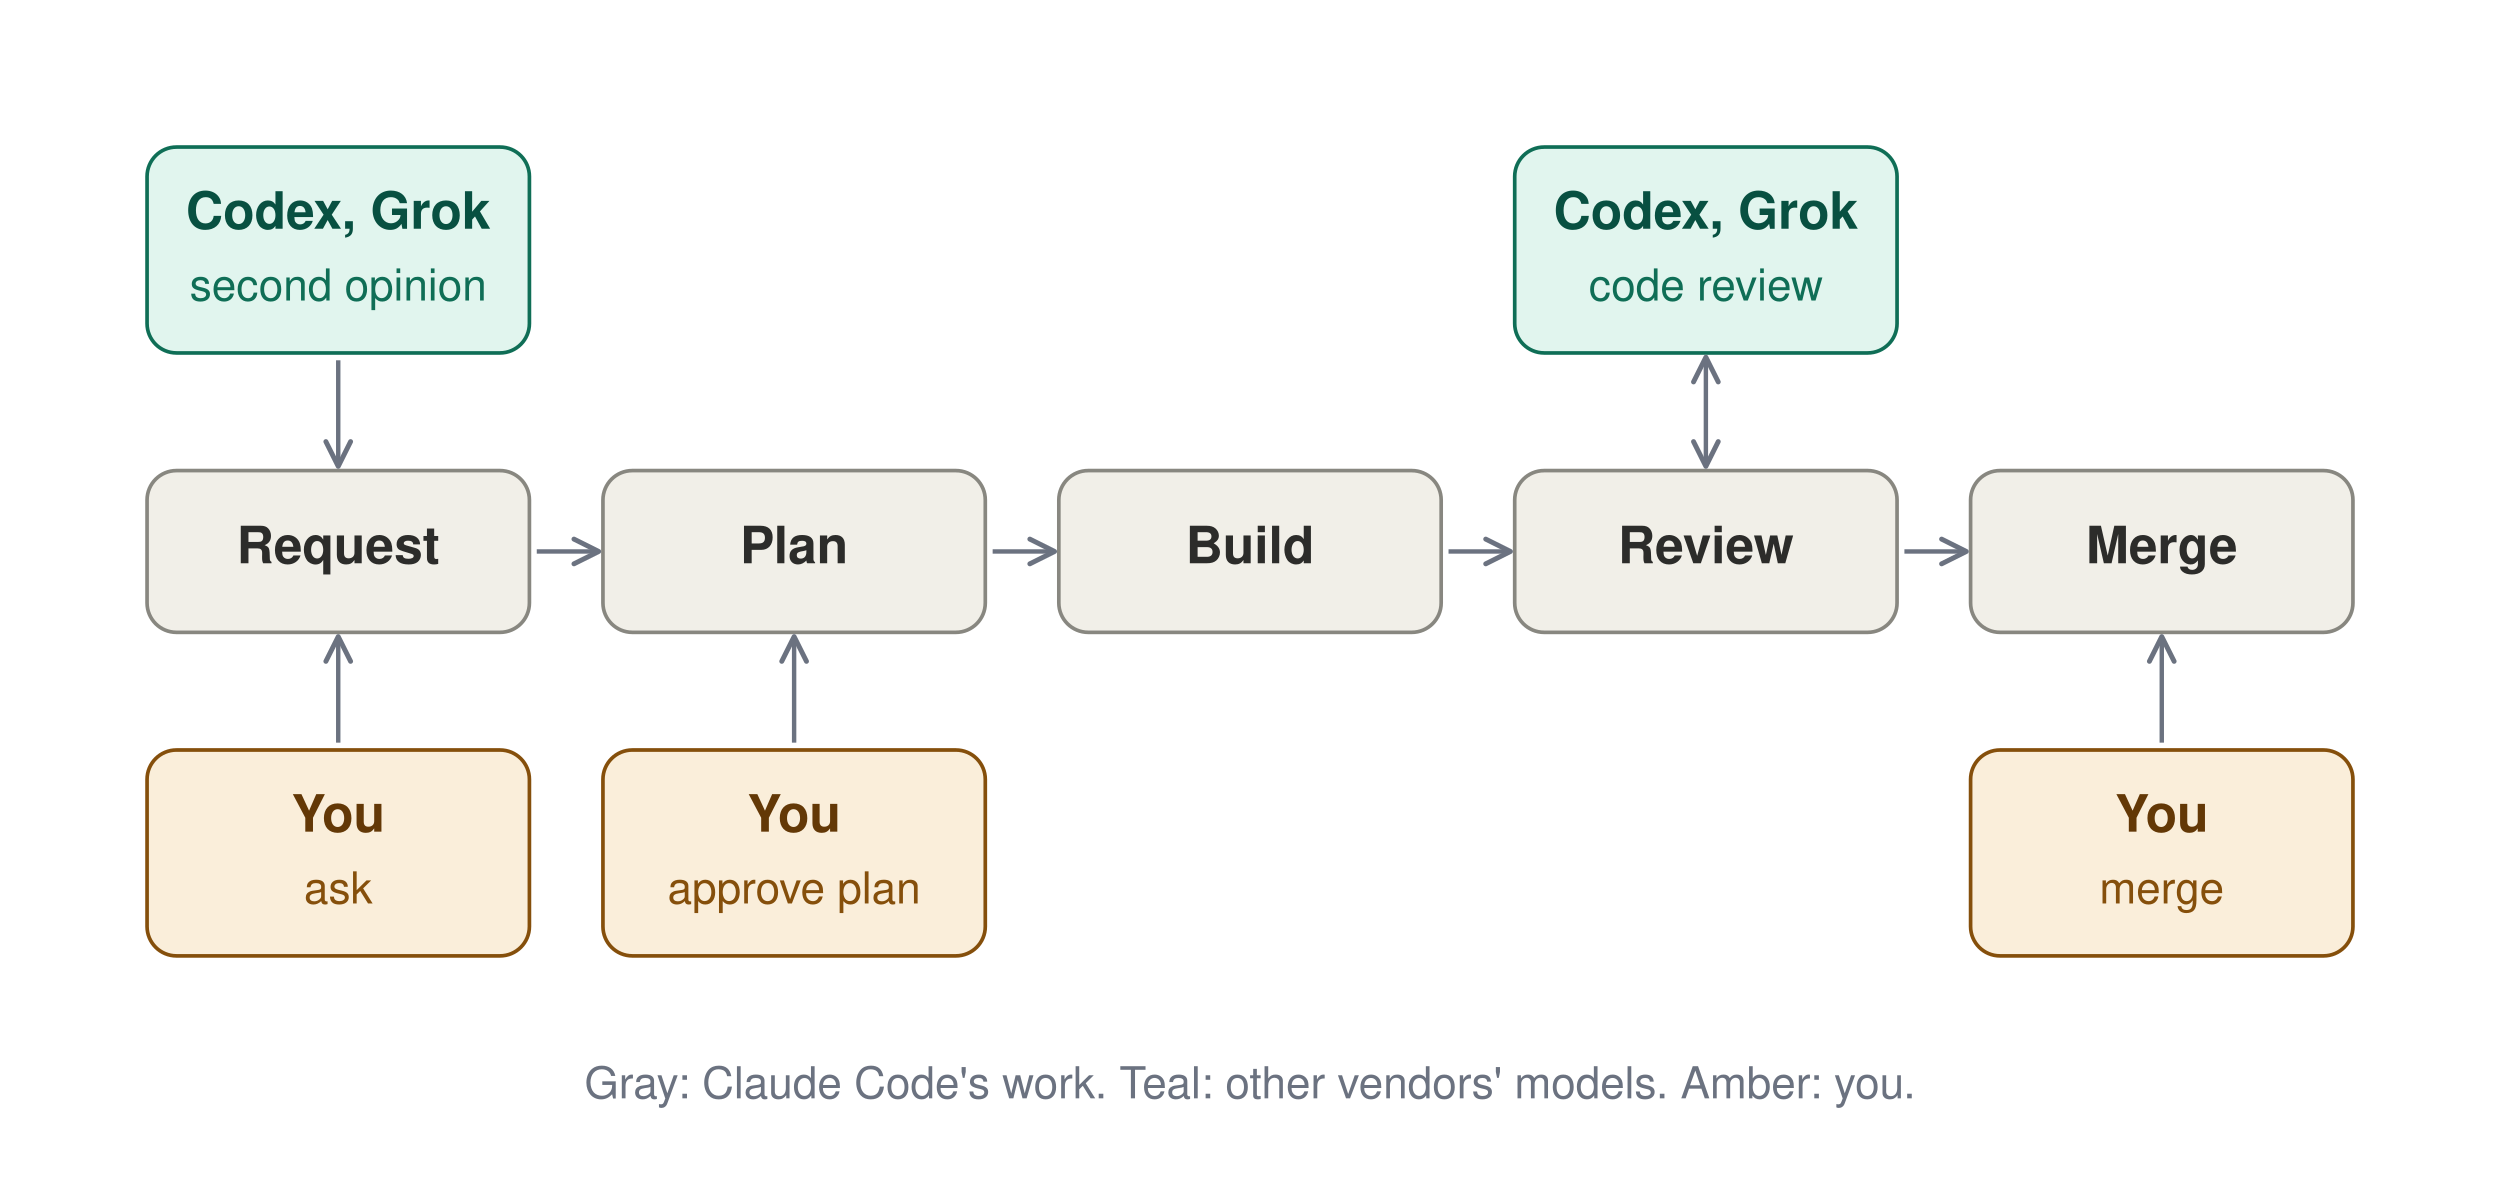
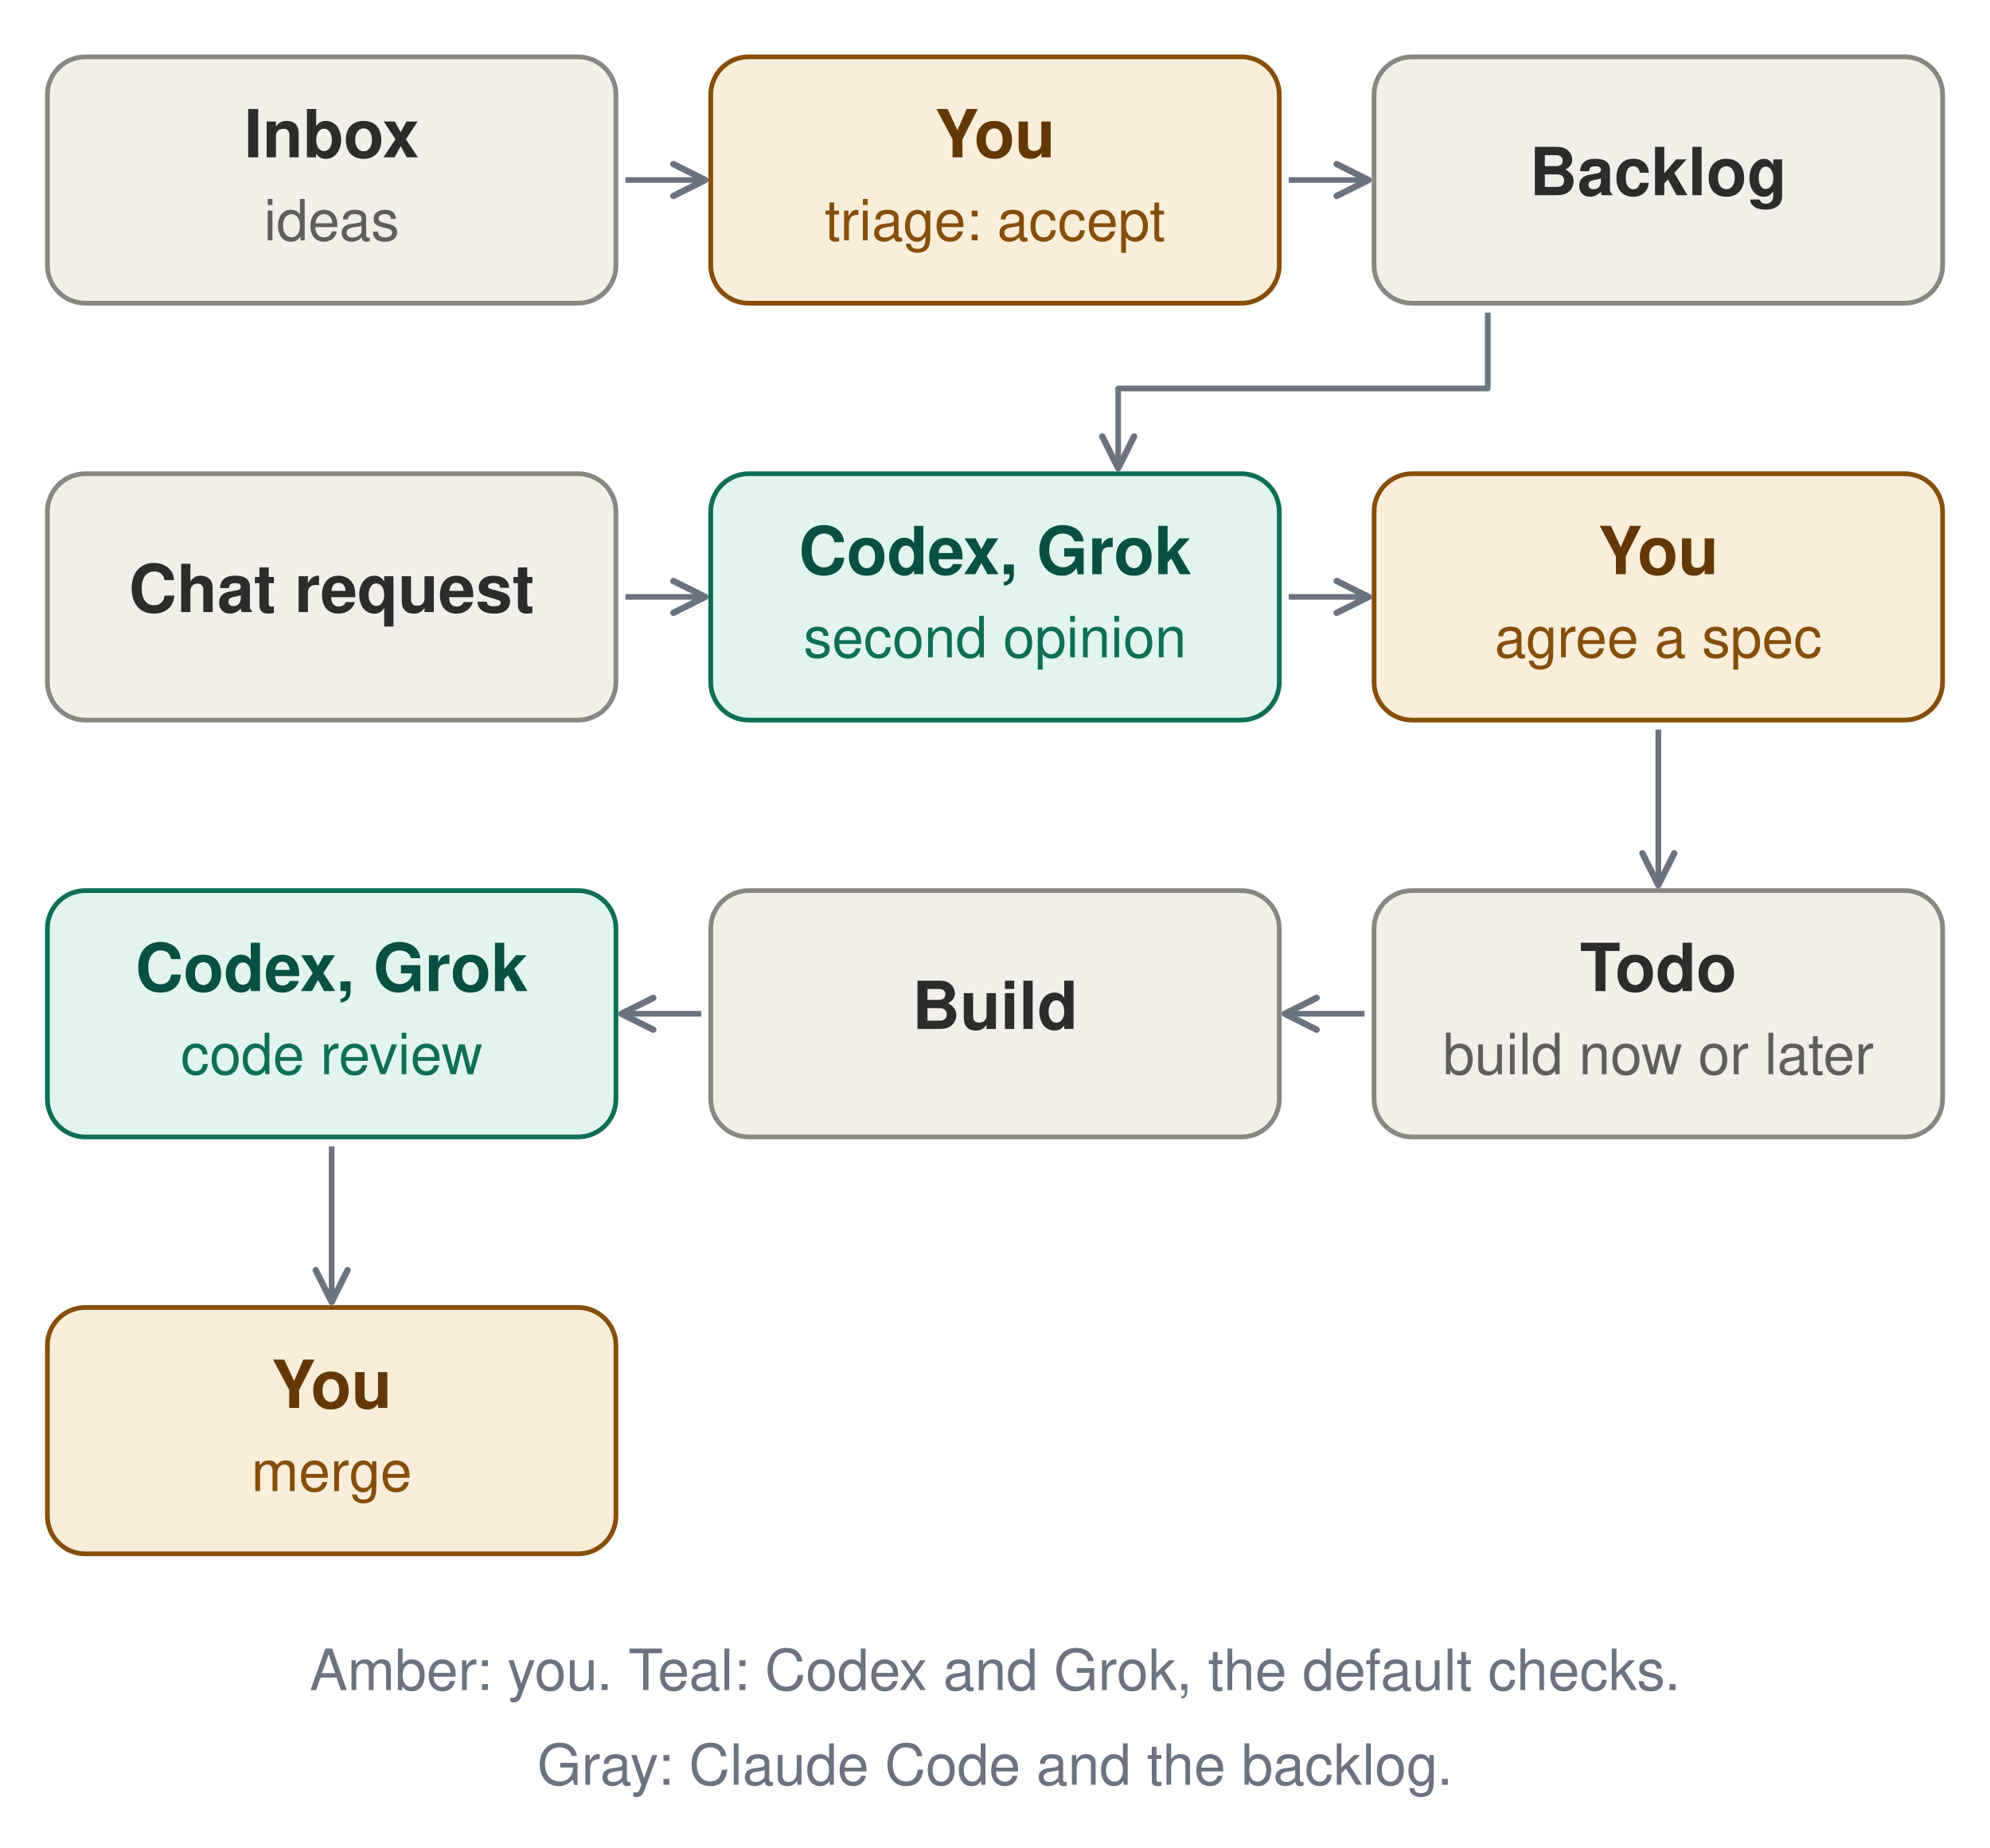
- <svg xmlns="http://www.w3.org/2000/svg" viewBox="0 0 680 320" width="680" height="320" role="img" aria-label="A change moves from request to plan, build, review and merge. Codex and Grok give a second opinion on the request and review the code. You ask for the change, approve the plan and merge.">
+ <svg xmlns="http://www.w3.org/2000/svg" viewBox="0 0 420 390" width="420" height="390" role="img" aria-label="You triage Inbox ideas into Backlog. Backlog items and chat requests get a Codex and Grok second opinion. Your agreement moves the item to Todo. Then build, Codex and Grok review, and your merge.">
  <style>
    .gb { fill: #F1EFE8; stroke: #888780; stroke-width: 1; }
    .gt { fill: #2C2C2A; }
    .gs { fill: #5F5E5A; }
    .tb { fill: #E1F5EE; stroke: #0F6E56; stroke-width: 1; }
    .tt { fill: #085041; }
    .ts { fill: #0F6E56; }
    .ab { fill: #FAEEDA; stroke: #854F0B; stroke-width: 1; }
    .at { fill: #633806; }
    .as { fill: #854F0B; }
    .l { stroke: #6b7280; stroke-width: 1.2; fill: none; }
    .lt { fill: #6b7280; }
-     .dash { stroke: #6b7280; stroke-width: 1; fill: none; stroke-dasharray: 4 4; }
    .mk { stroke: #6b7280; }
    @media (prefers-color-scheme: dark) {
      .gb { fill: #2C2C2A; stroke: #888780; }
      .gt { fill: #F1EFE8; }
      .gs { fill: #B4B2A9; }
      .tb { fill: #085041; stroke: #5DCAA5; }
      .tt { fill: #E1F5EE; }
      .ts { fill: #9FE1CB; }
      .ab { fill: #633806; stroke: #FAC775; }
      .at { fill: #FAEEDA; }
      .as { fill: #FAC775; }
      .l { stroke: #9ca3af; }
      .lt { fill: #9ca3af; }
-       .dash { stroke: #9ca3af; }
      .mk { stroke: #9ca3af; }
    }
  </style>
  <defs>
    <marker id="a" viewBox="0 0 10 10" refX="8" refY="5" markerWidth="7" markerHeight="7" orient="auto-start-reverse">
      <path class="mk" d="M 1 1 L 9 5 L 1 9" fill="none" stroke-width="1.6" stroke-linecap="round" stroke-linejoin="round" />
    </marker>
  </defs>
  <g font-family="ui-sans-serif, system-ui, -apple-system, 'Segoe UI', Helvetica, Arial, sans-serif" text-anchor="middle" dominant-baseline="central">
-     <rect class="tb" x="40" y="40" width="104" height="56" rx="8" />
-     <text class="tt" x="92" y="59" font-size="14" font-weight="600">Codex, Grok</text>
-     <text class="ts" x="92" y="79" font-size="12" font-weight="400">second opinion</text>
-     <rect class="tb" x="412" y="40" width="104" height="56" rx="8" />
-     <text class="tt" x="464" y="59" font-size="14" font-weight="600">Codex, Grok</text>
-     <text class="ts" x="464" y="79" font-size="12" font-weight="400">code review</text>
-     <rect class="gb" x="40" y="128" width="104" height="44" rx="8" />
-     <text class="gt" x="92" y="150" font-size="14" font-weight="600">Request</text>
-     <rect class="gb" x="164" y="128" width="104" height="44" rx="8" />
-     <text class="gt" x="216" y="150" font-size="14" font-weight="600">Plan</text>
-     <rect class="gb" x="288" y="128" width="104" height="44" rx="8" />
-     <text class="gt" x="340" y="150" font-size="14" font-weight="600">Build</text>
-     <rect class="gb" x="412" y="128" width="104" height="44" rx="8" />
-     <text class="gt" x="464" y="150" font-size="14" font-weight="600">Review</text>
-     <rect class="gb" x="536" y="128" width="104" height="44" rx="8" />
-     <text class="gt" x="588" y="150" font-size="14" font-weight="600">Merge</text>
-     <rect class="ab" x="40" y="204" width="104" height="56" rx="8" />
-     <text class="at" x="92" y="223" font-size="14" font-weight="600">You</text>
-     <text class="as" x="92" y="243" font-size="12" font-weight="400">ask</text>
-     <rect class="ab" x="164" y="204" width="104" height="56" rx="8" />
-     <text class="at" x="216" y="223" font-size="14" font-weight="600">You</text>
-     <text class="as" x="216" y="243" font-size="12" font-weight="400">approve plan</text>
-     <rect class="ab" x="536" y="204" width="104" height="56" rx="8" />
-     <text class="at" x="588" y="223" font-size="14" font-weight="600">You</text>
-     <text class="as" x="588" y="243" font-size="12" font-weight="400">merge</text>
-     <path class="l" d="M 92 98 L 92 126" marker-end="url(#a)" />
-     <path class="l" d="M 464 98 L 464 126" marker-start="url(#a)" marker-end="url(#a)" />
-     <path class="l" d="M 146 150 L 162 150" marker-end="url(#a)" />
-     <path class="l" d="M 270 150 L 286 150" marker-end="url(#a)" />
-     <path class="l" d="M 394 150 L 410 150" marker-end="url(#a)" />
-     <path class="l" d="M 518 150 L 534 150" marker-end="url(#a)" />
-     <path class="l" d="M 92 202 L 92 174" marker-end="url(#a)" />
-     <path class="l" d="M 216 202 L 216 174" marker-end="url(#a)" />
-     <path class="l" d="M 588 202 L 588 174" marker-end="url(#a)" />
-     <text class="lt" x="340" y="296" font-size="12" font-weight="400">Gray: Claude Code's work. Teal: other vendors' models. Amber: you.</text>
+     <rect class="gb" x="10" y="12" width="120" height="52" rx="8" />
+     <text class="gt" x="70" y="30" font-size="14" font-weight="600">Inbox</text>
+     <text class="gs" x="70" y="48" font-size="12" font-weight="400">ideas</text>
+     <rect class="ab" x="150" y="12" width="120" height="52" rx="8" />
+     <text class="at" x="210" y="30" font-size="14" font-weight="600">You</text>
+     <text class="as" x="210" y="48" font-size="12" font-weight="400">triage: accept</text>
+     <rect class="gb" x="290" y="12" width="120" height="52" rx="8" />
+     <text class="gt" x="350" y="38" font-size="14" font-weight="600">Backlog</text>
+     <rect class="gb" x="10" y="100" width="120" height="52" rx="8" />
+     <text class="gt" x="70" y="126" font-size="14" font-weight="600">Chat request</text>
+     <rect class="tb" x="150" y="100" width="120" height="52" rx="8" />
+     <text class="tt" x="210" y="118" font-size="14" font-weight="600">Codex, Grok</text>
+     <text class="ts" x="210" y="136" font-size="12" font-weight="400">second opinion</text>
+     <rect class="ab" x="290" y="100" width="120" height="52" rx="8" />
+     <text class="at" x="350" y="118" font-size="14" font-weight="600">You</text>
+     <text class="as" x="350" y="136" font-size="12" font-weight="400">agree a spec</text>
+     <rect class="gb" x="290" y="188" width="120" height="52" rx="8" />
+     <text class="gt" x="350" y="206" font-size="14" font-weight="600">Todo</text>
+     <text class="gs" x="350" y="224" font-size="12" font-weight="400">build now or later</text>
+     <rect class="gb" x="150" y="188" width="120" height="52" rx="8" />
+     <text class="gt" x="210" y="214" font-size="14" font-weight="600">Build</text>
+     <rect class="tb" x="10" y="188" width="120" height="52" rx="8" />
+     <text class="tt" x="70" y="206" font-size="14" font-weight="600">Codex, Grok</text>
+     <text class="ts" x="70" y="224" font-size="12" font-weight="400">code review</text>
+     <rect class="ab" x="10" y="276" width="120" height="52" rx="8" />
+     <text class="at" x="70" y="294" font-size="14" font-weight="600">You</text>
+     <text class="as" x="70" y="312" font-size="12" font-weight="400">merge</text>
+     <path class="l" d="M 132 38 L 148 38" marker-end="url(#a)" />
+     <path class="l" d="M 272 38 L 288 38" marker-end="url(#a)" />
+     <path class="l" d="M 314 66 L 314 82 L 236 82 L 236 98" stroke-linejoin="round" marker-end="url(#a)" />
+     <path class="l" d="M 132 126 L 148 126" marker-end="url(#a)" />
+     <path class="l" d="M 272 126 L 288 126" marker-end="url(#a)" />
+     <path class="l" d="M 350 154 L 350 186" marker-end="url(#a)" />
+     <path class="l" d="M 288 214 L 272 214" marker-end="url(#a)" />
+     <path class="l" d="M 148 214 L 132 214" marker-end="url(#a)" />
+     <path class="l" d="M 70 242 L 70 274" marker-end="url(#a)" />
+     <text class="lt" x="210" y="354" font-size="12" font-weight="400">Amber: you. Teal: Codex and Grok, the default checks.</text>
+     <text class="lt" x="210" y="374" font-size="12" font-weight="400">Gray: Claude Code and the backlog.</text>
  </g>
</svg>
